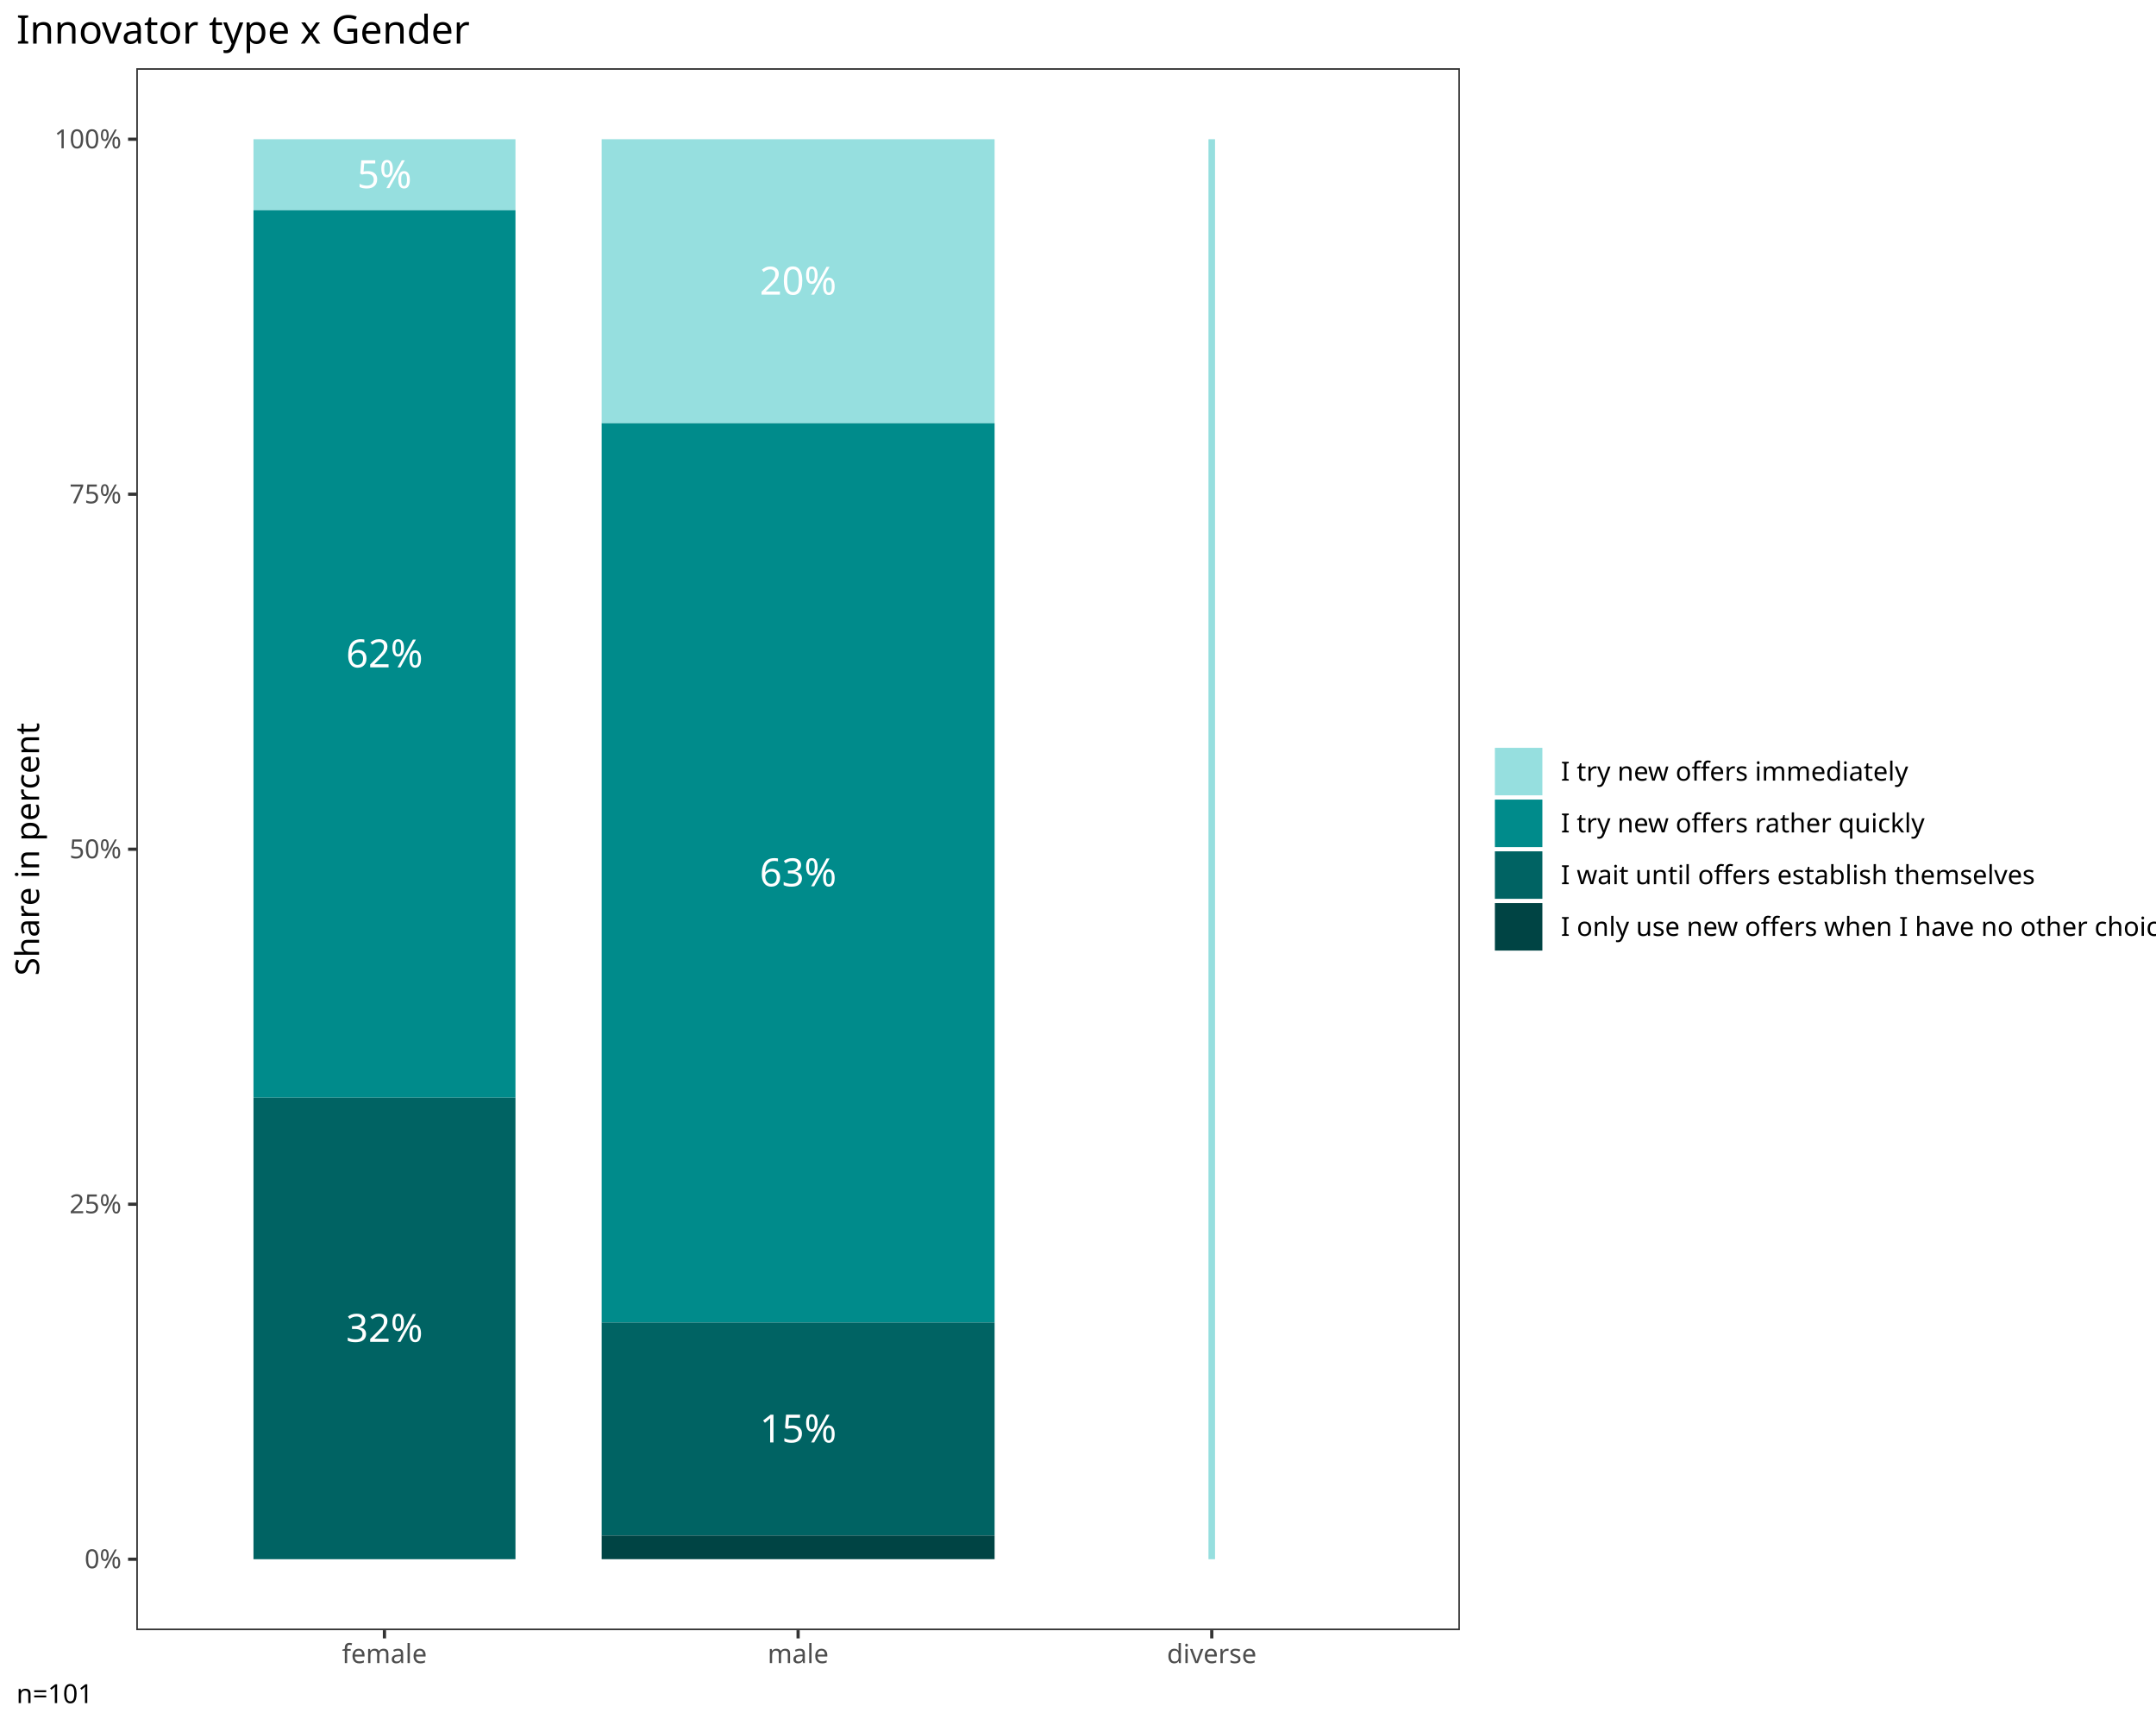
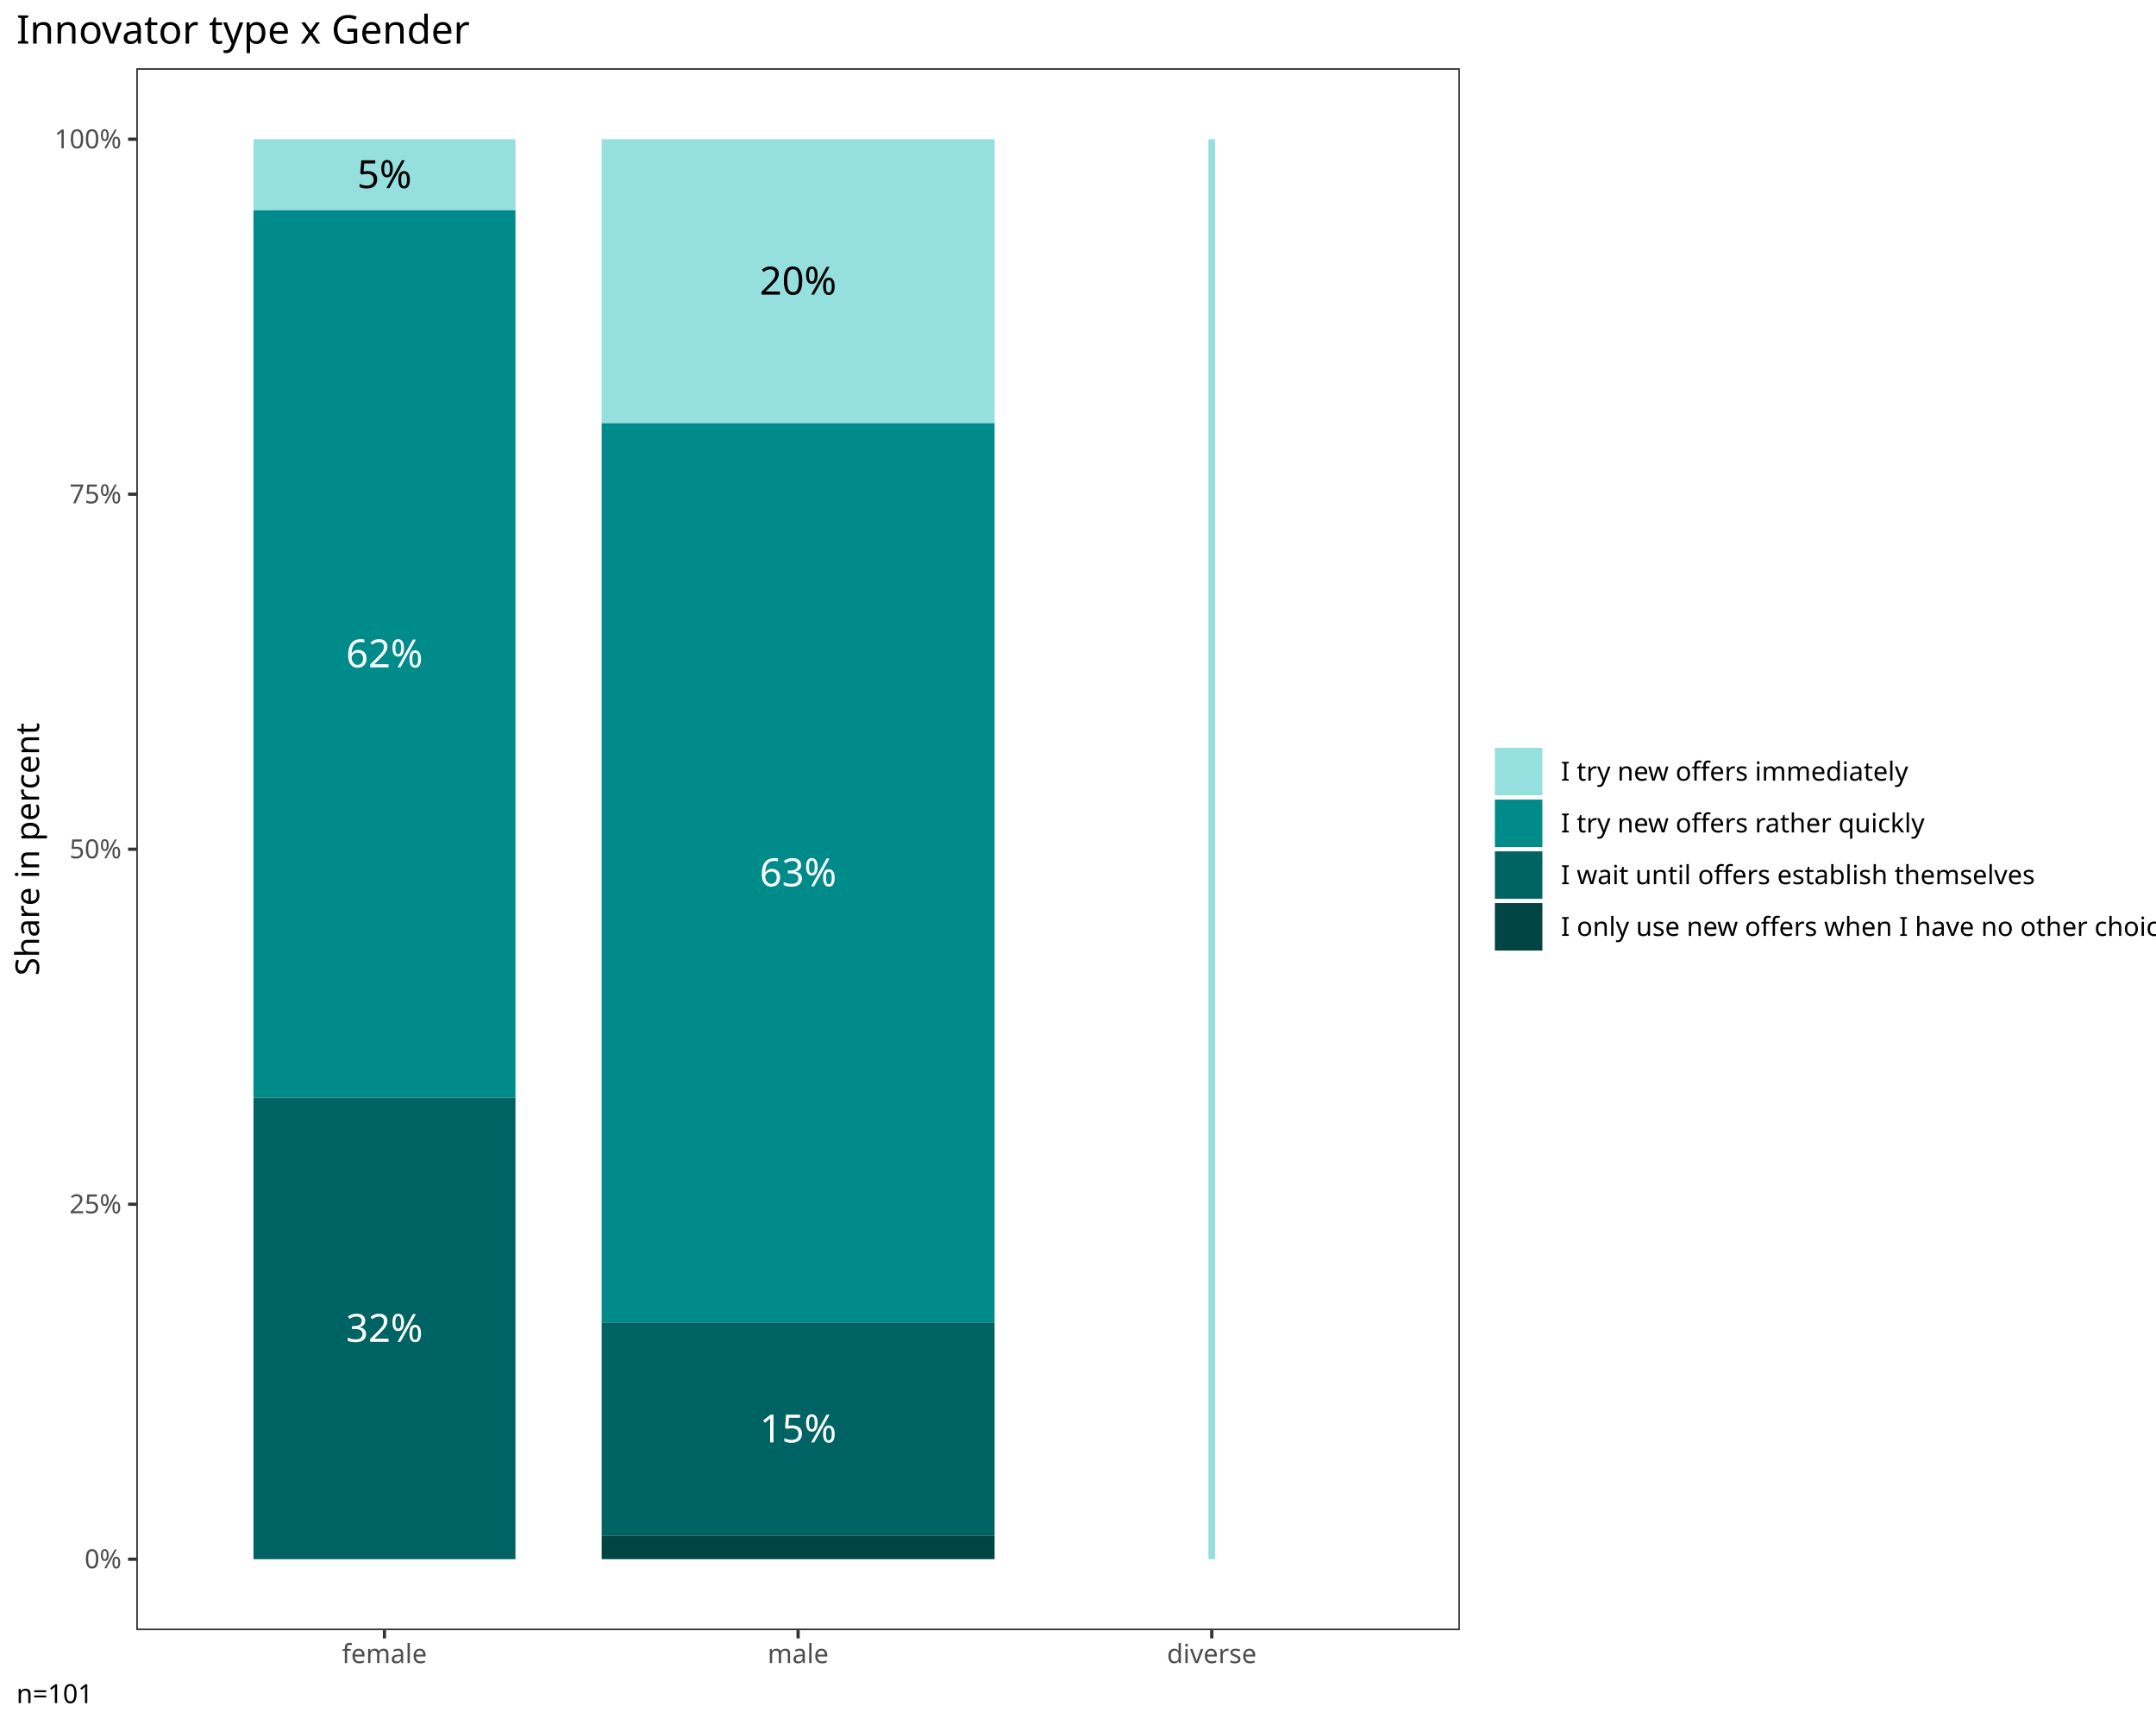
<svg xmlns="http://www.w3.org/2000/svg" class="svglite" data-engine-version="2.0" width="720.00pt" height="576.00pt" viewBox="0 0 720.00 576.00">
  <defs>
    <style type="text/css">
    .svglite line, .svglite polyline, .svglite polygon, .svglite path, .svglite rect, .svglite circle {
      fill: none;
      stroke: #000000;
      stroke-linecap: round;
      stroke-linejoin: round;
      stroke-miterlimit: 10.00;
    }
  </style>
  </defs>
  <rect width="100%" height="100%" style="stroke: none; fill: #FFFFFF;" />
  <defs>
    <clipPath id="cpMC4wMHw3MjAuMDB8MC4wMHw1NzYuMDA=">
      <rect x="0.00" y="0.00" width="720.00" height="576.00" />
    </clipPath>
  </defs>
  <g clip-path="url(#cpMC4wMHw3MjAuMDB8MC4wMHw1NzYuMDA=)">
    <rect x="0.00" y="0.00" width="720.00" height="576.00" style="stroke-width: 1.07; stroke: #FFFFFF; fill: #FFFFFF;" />
  </g>
  <defs>
    <clipPath id="cpNDUuNTF8NDg3LjU1fDIyLjc4fDU0NC4zNA==">
      <rect x="45.51" y="22.78" width="442.04" height="521.56" />
    </clipPath>
  </defs>
  <g clip-path="url(#cpNDUuNTF8NDg3LjU1fDIyLjc4fDU0NC4zNA==)">
    <rect x="45.51" y="22.78" width="442.04" height="521.56" style="stroke-width: 1.07; stroke: none; fill: #FFFFFF;" />
    <rect x="84.65" y="46.49" width="87.49" height="23.71" style="stroke-width: 1.07; stroke: none; stroke-linecap: butt; stroke-linejoin: miter; fill: #96DFDF;" />
    <rect x="84.65" y="70.20" width="87.49" height="296.34" style="stroke-width: 1.07; stroke: none; stroke-linecap: butt; stroke-linejoin: miter; fill: #008B8B;" />
    <rect x="84.65" y="366.54" width="87.49" height="154.10" style="stroke-width: 1.07; stroke: none; stroke-linecap: butt; stroke-linejoin: miter; fill: #006363;" />
    <rect x="200.92" y="46.49" width="131.23" height="94.83" style="stroke-width: 1.07; stroke: none; stroke-linecap: butt; stroke-linejoin: miter; fill: #96DFDF;" />
    <rect x="200.92" y="141.32" width="131.23" height="300.29" style="stroke-width: 1.07; stroke: none; stroke-linecap: butt; stroke-linejoin: miter; fill: #008B8B;" />
    <rect x="200.92" y="441.61" width="131.23" height="71.12" style="stroke-width: 1.07; stroke: none; stroke-linecap: butt; stroke-linejoin: miter; fill: #006363;" />
    <rect x="200.92" y="512.73" width="131.23" height="7.90" style="stroke-width: 1.07; stroke: none; stroke-linecap: butt; stroke-linejoin: miter; fill: #004444;" />
    <rect x="403.57" y="46.49" width="2.19" height="474.15" style="stroke-width: 1.07; stroke: none; stroke-linecap: butt; stroke-linejoin: miter; fill: #96DFDF;" />
-     <text x="128.39" y="62.82" text-anchor="middle" style="font-size: 13.00px; fill: #FFFFFF; font-family: sans;" textLength="18.79px" lengthAdjust="spacingAndGlyphs">5%</text>
+     <text x="128.39" y="62.82" text-anchor="middle" style="font-size: 13.00px; font-family: sans;" textLength="18.79px" lengthAdjust="spacingAndGlyphs">5%</text>
    <text x="128.39" y="222.84" text-anchor="middle" style="font-size: 13.00px; fill: #FFFFFF; font-family: sans;" textLength="26.02px" lengthAdjust="spacingAndGlyphs">62%</text>
    <text x="128.39" y="448.06" text-anchor="middle" style="font-size: 13.00px; fill: #FFFFFF; font-family: sans;" textLength="26.02px" lengthAdjust="spacingAndGlyphs">32%</text>
-     <text x="266.53" y="98.38" text-anchor="middle" style="font-size: 13.00px; fill: #FFFFFF; font-family: sans;" textLength="26.02px" lengthAdjust="spacingAndGlyphs">20%</text>
+     <text x="266.53" y="98.38" text-anchor="middle" style="font-size: 13.00px; font-family: sans;" textLength="26.02px" lengthAdjust="spacingAndGlyphs">20%</text>
    <text x="266.53" y="295.94" text-anchor="middle" style="font-size: 13.00px; fill: #FFFFFF; font-family: sans;" textLength="26.02px" lengthAdjust="spacingAndGlyphs">63%</text>
    <text x="266.53" y="481.65" text-anchor="middle" style="font-size: 13.00px; fill: #FFFFFF; font-family: sans;" textLength="26.02px" lengthAdjust="spacingAndGlyphs">15%</text>
    <rect x="45.51" y="22.78" width="442.04" height="521.56" style="stroke-width: 1.07; stroke: #333333;" />
  </g>
  <g clip-path="url(#cpMC4wMHw3MjAuMDB8MC4wMHw1NzYuMDA=)">
    <text x="40.58" y="523.66" text-anchor="end" style="font-size: 8.80px; fill: #4D4D4D; font-family: sans;" textLength="12.72px" lengthAdjust="spacingAndGlyphs">0%</text>
    <text x="40.58" y="405.13" text-anchor="end" style="font-size: 8.80px; fill: #4D4D4D; font-family: sans;" textLength="17.61px" lengthAdjust="spacingAndGlyphs">25%</text>
    <text x="40.58" y="286.59" text-anchor="end" style="font-size: 8.80px; fill: #4D4D4D; font-family: sans;" textLength="17.61px" lengthAdjust="spacingAndGlyphs">50%</text>
    <text x="40.58" y="168.06" text-anchor="end" style="font-size: 8.80px; fill: #4D4D4D; font-family: sans;" textLength="17.61px" lengthAdjust="spacingAndGlyphs">75%</text>
    <text x="40.58" y="49.52" text-anchor="end" style="font-size: 8.80px; fill: #4D4D4D; font-family: sans;" textLength="22.51px" lengthAdjust="spacingAndGlyphs">100%</text>
    <polyline points="42.77,520.64 45.51,520.64 " style="stroke-width: 1.07; stroke: #333333; stroke-linecap: butt;" />
    <polyline points="42.77,402.10 45.51,402.10 " style="stroke-width: 1.07; stroke: #333333; stroke-linecap: butt;" />
    <polyline points="42.77,283.56 45.51,283.56 " style="stroke-width: 1.07; stroke: #333333; stroke-linecap: butt;" />
    <polyline points="42.77,165.03 45.51,165.03 " style="stroke-width: 1.07; stroke: #333333; stroke-linecap: butt;" />
    <polyline points="42.77,46.49 45.51,46.49 " style="stroke-width: 1.07; stroke: #333333; stroke-linecap: butt;" />
    <polyline points="128.39,547.08 128.39,544.34 " style="stroke-width: 1.07; stroke: #333333; stroke-linecap: butt;" />
    <polyline points="266.53,547.08 266.53,544.34 " style="stroke-width: 1.07; stroke: #333333; stroke-linecap: butt;" />
    <polyline points="404.67,547.08 404.67,544.34 " style="stroke-width: 1.07; stroke: #333333; stroke-linecap: butt;" />
    <text x="128.39" y="555.33" text-anchor="middle" style="font-size: 8.80px; fill: #4D4D4D; font-family: sans;" textLength="26.42px" lengthAdjust="spacingAndGlyphs">female</text>
    <text x="266.53" y="555.33" text-anchor="middle" style="font-size: 8.80px; fill: #4D4D4D; font-family: sans;" textLength="19.08px" lengthAdjust="spacingAndGlyphs">male</text>
    <text x="404.67" y="555.33" text-anchor="middle" style="font-size: 8.80px; fill: #4D4D4D; font-family: sans;" textLength="28.37px" lengthAdjust="spacingAndGlyphs">diverse</text>
    <text transform="translate(13.05,283.56) rotate(-90)" text-anchor="middle" style="font-size: 11.00px; font-family: sans;" textLength="80.72px" lengthAdjust="spacingAndGlyphs">Share in percent</text>
    <rect x="498.51" y="249.00" width="216.01" height="69.12" style="stroke-width: 1.07; stroke: none; fill: #FFFFFF;" />
    <rect x="498.51" y="249.00" width="17.28" height="17.28" style="stroke-width: 1.07; stroke: none; fill: #FFFFFF;" />
    <rect x="499.22" y="249.71" width="15.86" height="15.86" style="stroke-width: 1.07; stroke: none; stroke-linecap: butt; stroke-linejoin: miter; fill: #96DFDF;" />
    <rect x="498.51" y="266.28" width="17.28" height="17.28" style="stroke-width: 1.07; stroke: none; fill: #FFFFFF;" />
    <rect x="499.22" y="266.99" width="15.86" height="15.86" style="stroke-width: 1.07; stroke: none; stroke-linecap: butt; stroke-linejoin: miter; fill: #008B8B;" />
    <rect x="498.51" y="283.56" width="17.28" height="17.28" style="stroke-width: 1.07; stroke: none; fill: #FFFFFF;" />
    <rect x="499.22" y="284.27" width="15.86" height="15.86" style="stroke-width: 1.07; stroke: none; stroke-linecap: butt; stroke-linejoin: miter; fill: #006363;" />
    <rect x="498.51" y="300.84" width="17.28" height="17.28" style="stroke-width: 1.07; stroke: none; fill: #FFFFFF;" />
    <rect x="499.22" y="301.55" width="15.86" height="15.86" style="stroke-width: 1.07; stroke: none; stroke-linecap: butt; stroke-linejoin: miter; fill: #004444;" />
    <text x="521.27" y="260.67" style="font-size: 8.80px; font-family: sans;" textLength="107.12px" lengthAdjust="spacingAndGlyphs">I try new offers immediately</text>
    <text x="521.27" y="277.95" style="font-size: 8.80px; font-family: sans;" textLength="112.50px" lengthAdjust="spacingAndGlyphs">I try new offers rather quickly</text>
    <text x="521.27" y="295.23" style="font-size: 8.80px; font-family: sans;" textLength="147.73px" lengthAdjust="spacingAndGlyphs">I wait until offers establish themselves</text>
    <text x="521.27" y="312.51" style="font-size: 8.80px; font-family: sans;" textLength="193.25px" lengthAdjust="spacingAndGlyphs">I only use new offers when I have no other choice</text>
    <text x="5.48" y="14.56" style="font-size: 13.20px; font-family: sans;" textLength="141.64px" lengthAdjust="spacingAndGlyphs">Innovator type x Gender</text>
    <text x="5.48" y="568.69" style="font-size: 8.80px; font-family: sans;" textLength="24.72px" lengthAdjust="spacingAndGlyphs">n=101</text>
  </g>
</svg>
